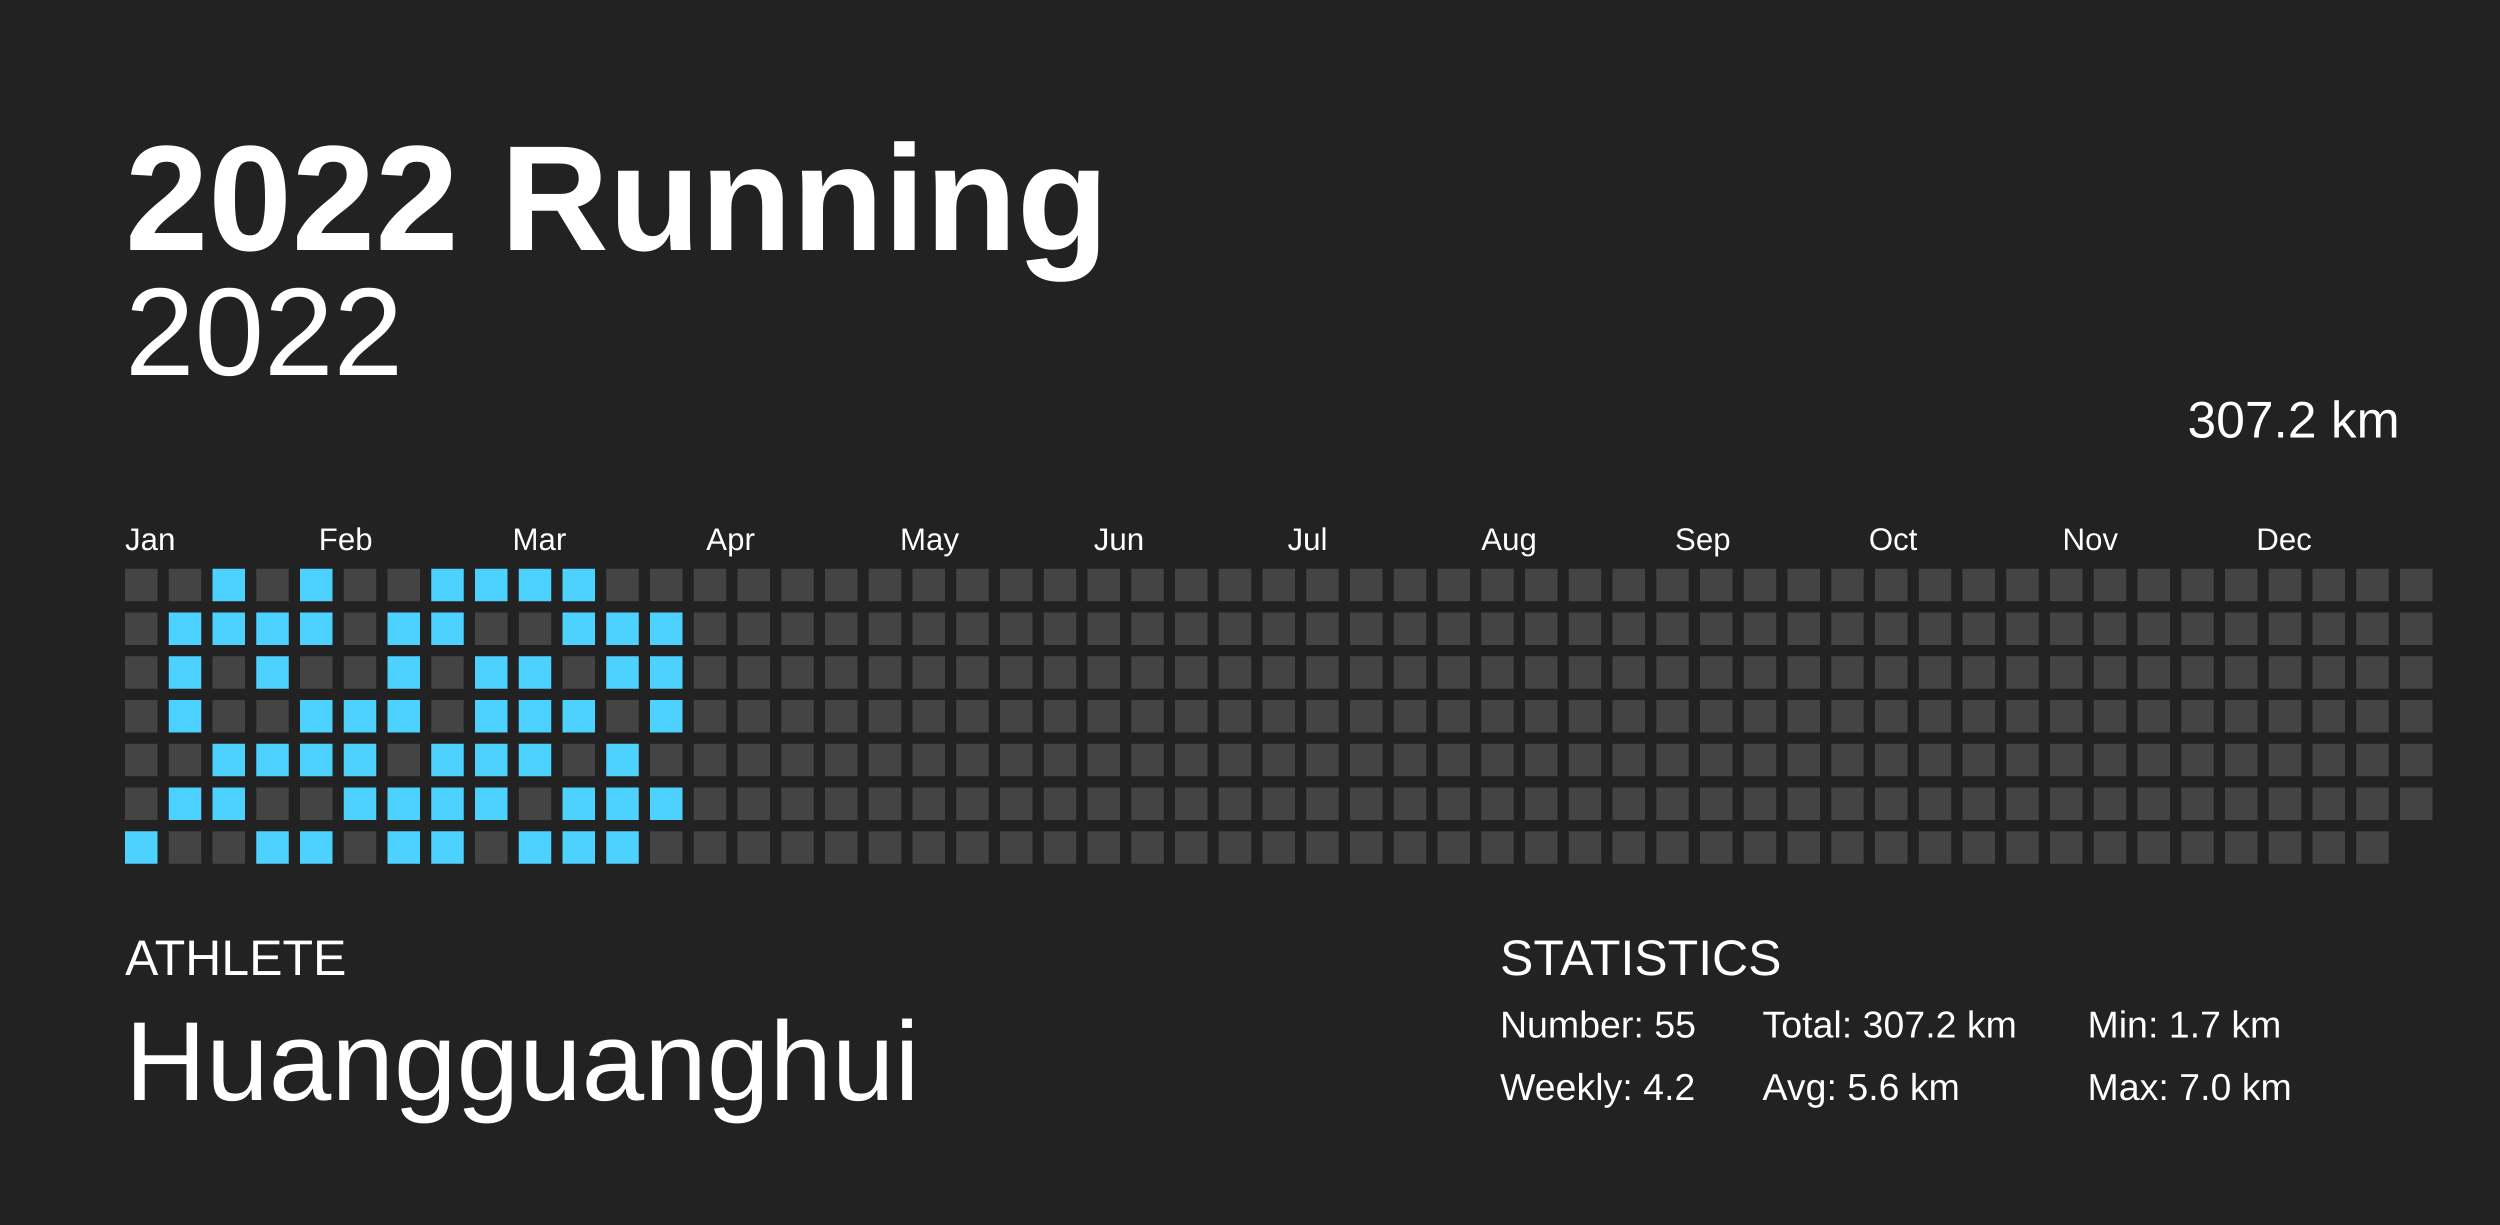
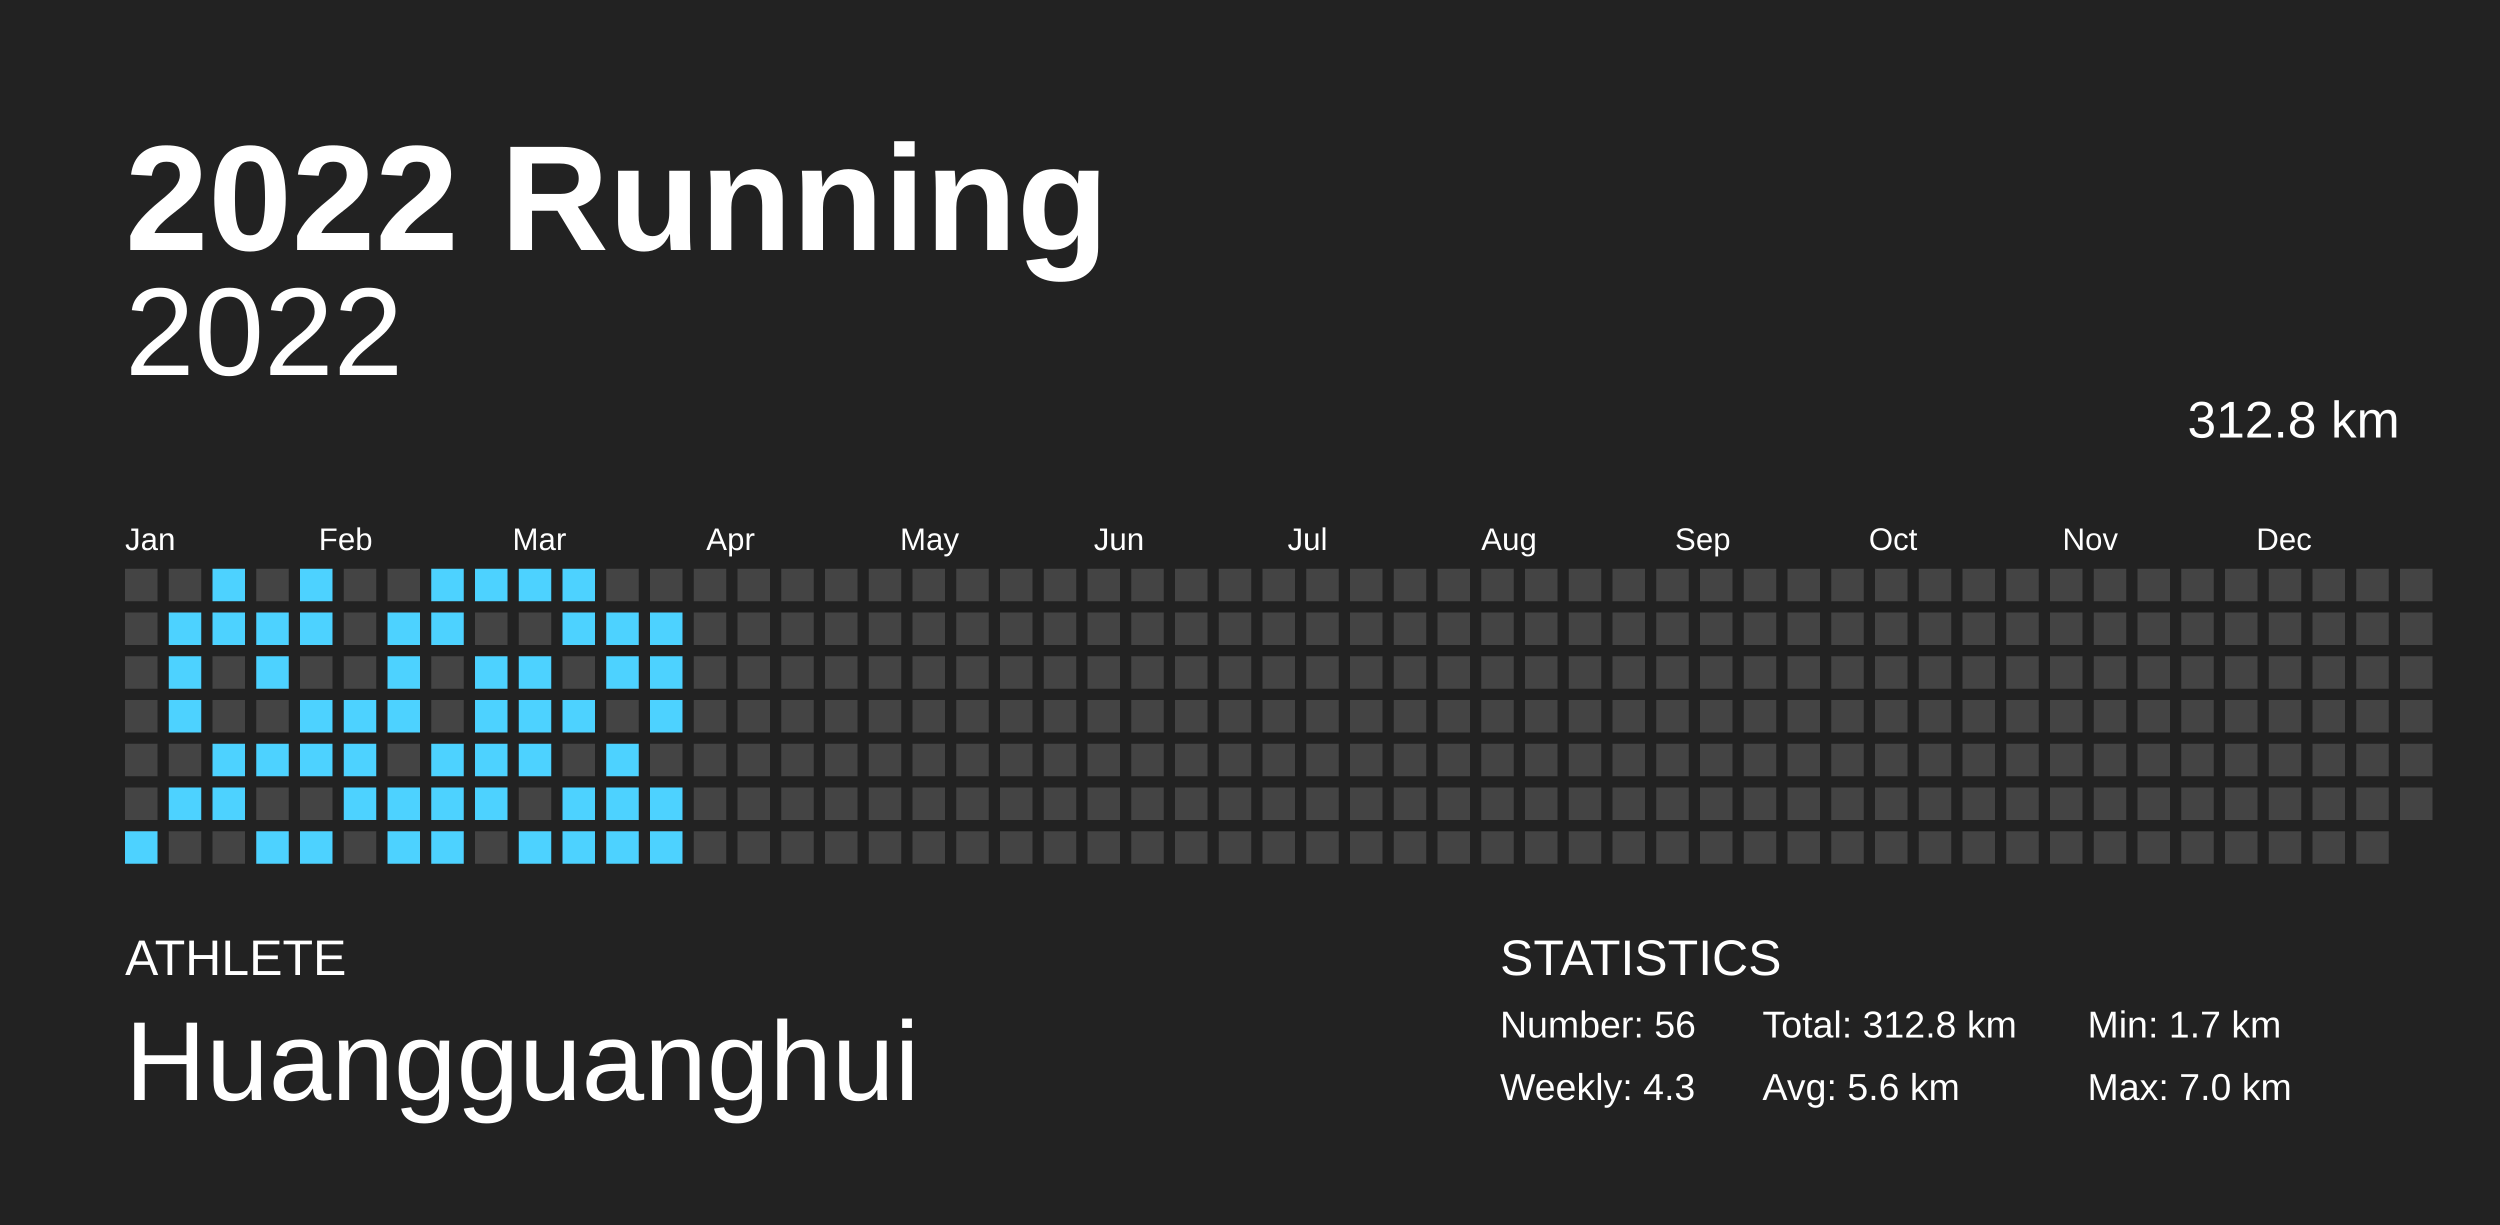
<svg xmlns="http://www.w3.org/2000/svg" baseProfile="full" height="98mm" version="1.1" viewBox="0,0,200,98" width="200mm">
  <defs />
  <rect fill="#222222" height="98" width="200" x="0" y="0" />
  <text fill="#FFFFFF" style="font-size:12px; font-family:Arial; font-weight:bold;" x="10" y="20">2022 Running</text>
  <text fill="#FFFFFF" style="font-size:4px; font-family:Arial" x="10" y="78">ATHLETE</text>
  <text fill="#FFFFFF" style="font-size:9px; font-family:Arial" x="10" y="88">Huangguanghui</text>
  <text fill="#FFFFFF" style="font-size:4px; font-family:Arial" x="120" y="78">STATISTICS</text>
-   <text fill="#FFFFFF" style="font-size:3px; font-family:Arial" x="120" y="83">Number: 55</text>
-   <text fill="#FFFFFF" style="font-size:3px; font-family:Arial" x="120" y="88">Weekly: 4.2</text>
-   <text fill="#FFFFFF" style="font-size:3px; font-family:Arial" x="141" y="83">Total: 307.2 km</text>
+   <text fill="#FFFFFF" style="font-size:3px; font-family:Arial" x="120" y="83">Number: 56</text>
+   <text fill="#FFFFFF" style="font-size:3px; font-family:Arial" x="120" y="88">Weekly: 4.3</text>
+   <text fill="#FFFFFF" style="font-size:3px; font-family:Arial" x="141" y="83">Total: 312.8 km</text>
  <text fill="#FFFFFF" style="font-size:3px; font-family:Arial" x="141" y="88">Avg: 5.6 km</text>
  <text fill="#FFFFFF" style="font-size:3px; font-family:Arial" x="167" y="83">Min: 1.7 km</text>
  <text fill="#FFFFFF" style="font-size:3px; font-family:Arial" x="167" y="88">Max: 7.0 km</text>
  <text alignment-baseline="hanging" fill="#FFFFFF" style="font-size:10.0px; font-family:Arial;" x="10" y="30">2022</text>
-   <text alignment-baseline="hanging" fill="#FFFFFF" style="font-size:4.125px; font-family:Arial;" x="175" y="35">307.2 km</text>
+   <text alignment-baseline="hanging" fill="#FFFFFF" style="font-size:4.125px; font-family:Arial;" x="175" y="35">312.8 km</text>
  <text fill="#FFFFFF" style="font-size:2.5px; font-family:Arial" x="10.0" y="44">Jan</text>
  <text fill="#FFFFFF" style="font-size:2.5px; font-family:Arial" x="25.5" y="44">Feb</text>
  <text fill="#FFFFFF" style="font-size:2.5px; font-family:Arial" x="41.0" y="44">Mar</text>
  <text fill="#FFFFFF" style="font-size:2.5px; font-family:Arial" x="56.5" y="44">Apr</text>
  <text fill="#FFFFFF" style="font-size:2.5px; font-family:Arial" x="72.0" y="44">May</text>
  <text fill="#FFFFFF" style="font-size:2.5px; font-family:Arial" x="87.5" y="44">Jun</text>
  <text fill="#FFFFFF" style="font-size:2.5px; font-family:Arial" x="103.0" y="44">Jul</text>
  <text fill="#FFFFFF" style="font-size:2.5px; font-family:Arial" x="118.5" y="44">Aug</text>
  <text fill="#FFFFFF" style="font-size:2.5px; font-family:Arial" x="134.0" y="44">Sep</text>
  <text fill="#FFFFFF" style="font-size:2.5px; font-family:Arial" x="149.5" y="44">Oct</text>
  <text fill="#FFFFFF" style="font-size:2.5px; font-family:Arial" x="165.0" y="44">Nov</text>
  <text fill="#FFFFFF" style="font-size:2.5px; font-family:Arial" x="180.5" y="44">Dec</text>
  <rect fill="#444444" height="2.6" width="2.6" x="10.0" y="45.5" />
  <rect fill="#444444" height="2.6" width="2.6" x="10.0" y="49.0" />
  <rect fill="#444444" height="2.6" width="2.6" x="10.0" y="52.5" />
  <rect fill="#444444" height="2.6" width="2.6" x="10.0" y="56.0" />
  <rect fill="#444444" height="2.6" width="2.6" x="10.0" y="59.5" />
  <rect fill="#444444" height="2.6" width="2.6" x="10.0" y="63.0" />
  <rect fill="#4dd2ff" height="2.6" width="2.6" x="10.0" y="66.5" />
  <rect fill="#444444" height="2.6" width="2.6" x="13.5" y="45.5" />
  <rect fill="#4dd2ff" height="2.6" width="2.6" x="13.5" y="49.0" />
  <rect fill="#4dd2ff" height="2.6" width="2.6" x="13.5" y="52.5" />
  <rect fill="#4dd2ff" height="2.6" width="2.6" x="13.5" y="56.0" />
  <rect fill="#444444" height="2.6" width="2.6" x="13.5" y="59.5" />
  <rect fill="#4dd2ff" height="2.6" width="2.6" x="13.5" y="63.0" />
  <rect fill="#444444" height="2.6" width="2.6" x="13.5" y="66.5" />
  <rect fill="#4dd2ff" height="2.6" width="2.6" x="17.0" y="45.5" />
  <rect fill="#4dd2ff" height="2.6" width="2.6" x="17.0" y="49.0" />
  <rect fill="#444444" height="2.6" width="2.6" x="17.0" y="52.5" />
  <rect fill="#444444" height="2.6" width="2.6" x="17.0" y="56.0" />
  <rect fill="#4dd2ff" height="2.6" width="2.6" x="17.0" y="59.5" />
  <rect fill="#4dd2ff" height="2.6" width="2.6" x="17.0" y="63.0" />
  <rect fill="#444444" height="2.6" width="2.6" x="17.0" y="66.5" />
  <rect fill="#444444" height="2.6" width="2.6" x="20.5" y="45.5" />
  <rect fill="#4dd2ff" height="2.6" width="2.6" x="20.5" y="49.0" />
  <rect fill="#4dd2ff" height="2.6" width="2.6" x="20.5" y="52.5" />
  <rect fill="#444444" height="2.6" width="2.6" x="20.5" y="56.0" />
  <rect fill="#4dd2ff" height="2.6" width="2.6" x="20.5" y="59.5" />
  <rect fill="#444444" height="2.6" width="2.6" x="20.5" y="63.0" />
  <rect fill="#4dd2ff" height="2.6" width="2.6" x="20.5" y="66.5" />
  <rect fill="#4dd2ff" height="2.6" width="2.6" x="24.0" y="45.5" />
  <rect fill="#4dd2ff" height="2.6" width="2.6" x="24.0" y="49.0" />
  <rect fill="#444444" height="2.6" width="2.6" x="24.0" y="52.5" />
  <rect fill="#4dd2ff" height="2.6" width="2.6" x="24.0" y="56.0" />
  <rect fill="#4dd2ff" height="2.6" width="2.6" x="24.0" y="59.5" />
  <rect fill="#444444" height="2.6" width="2.6" x="24.0" y="63.0" />
  <rect fill="#4dd2ff" height="2.6" width="2.6" x="24.0" y="66.5" />
  <rect fill="#444444" height="2.6" width="2.6" x="27.5" y="45.5" />
  <rect fill="#444444" height="2.6" width="2.6" x="27.5" y="49.0" />
  <rect fill="#444444" height="2.6" width="2.6" x="27.5" y="52.5" />
  <rect fill="#4dd2ff" height="2.6" width="2.6" x="27.5" y="56.0" />
  <rect fill="#4dd2ff" height="2.6" width="2.6" x="27.5" y="59.5" />
  <rect fill="#4dd2ff" height="2.6" width="2.6" x="27.5" y="63.0" />
  <rect fill="#444444" height="2.6" width="2.6" x="27.5" y="66.5" />
  <rect fill="#444444" height="2.6" width="2.6" x="31.0" y="45.5" />
  <rect fill="#4dd2ff" height="2.6" width="2.6" x="31.0" y="49.0" />
  <rect fill="#4dd2ff" height="2.6" width="2.6" x="31.0" y="52.5" />
  <rect fill="#4dd2ff" height="2.6" width="2.6" x="31.0" y="56.0" />
  <rect fill="#444444" height="2.6" width="2.6" x="31.0" y="59.5" />
  <rect fill="#4dd2ff" height="2.6" width="2.6" x="31.0" y="63.0" />
  <rect fill="#4dd2ff" height="2.6" width="2.6" x="31.0" y="66.5" />
  <rect fill="#4dd2ff" height="2.6" width="2.6" x="34.5" y="45.5" />
  <rect fill="#4dd2ff" height="2.6" width="2.6" x="34.5" y="49.0" />
  <rect fill="#444444" height="2.6" width="2.6" x="34.5" y="52.5" />
  <rect fill="#444444" height="2.6" width="2.6" x="34.5" y="56.0" />
  <rect fill="#4dd2ff" height="2.6" width="2.6" x="34.5" y="59.5" />
  <rect fill="#4dd2ff" height="2.6" width="2.6" x="34.5" y="63.0" />
  <rect fill="#4dd2ff" height="2.6" width="2.6" x="34.5" y="66.5" />
  <rect fill="#4dd2ff" height="2.6" width="2.6" x="38.0" y="45.5" />
  <rect fill="#444444" height="2.6" width="2.6" x="38.0" y="49.0" />
  <rect fill="#4dd2ff" height="2.6" width="2.6" x="38.0" y="52.5" />
  <rect fill="#4dd2ff" height="2.6" width="2.6" x="38.0" y="56.0" />
  <rect fill="#4dd2ff" height="2.6" width="2.6" x="38.0" y="59.5" />
  <rect fill="#4dd2ff" height="2.6" width="2.6" x="38.0" y="63.0" />
  <rect fill="#444444" height="2.6" width="2.6" x="38.0" y="66.5" />
  <rect fill="#4dd2ff" height="2.6" width="2.6" x="41.5" y="45.5" />
  <rect fill="#444444" height="2.6" width="2.6" x="41.5" y="49.0" />
  <rect fill="#4dd2ff" height="2.6" width="2.6" x="41.5" y="52.5" />
  <rect fill="#4dd2ff" height="2.6" width="2.6" x="41.5" y="56.0" />
  <rect fill="#4dd2ff" height="2.6" width="2.6" x="41.5" y="59.5" />
  <rect fill="#444444" height="2.6" width="2.6" x="41.5" y="63.0" />
  <rect fill="#4dd2ff" height="2.6" width="2.6" x="41.5" y="66.5" />
  <rect fill="#4dd2ff" height="2.6" width="2.6" x="45.0" y="45.5" />
  <rect fill="#4dd2ff" height="2.6" width="2.6" x="45.0" y="49.0" />
  <rect fill="#444444" height="2.6" width="2.6" x="45.0" y="52.5" />
  <rect fill="#4dd2ff" height="2.6" width="2.6" x="45.0" y="56.0" />
  <rect fill="#444444" height="2.6" width="2.6" x="45.0" y="59.5" />
  <rect fill="#4dd2ff" height="2.6" width="2.6" x="45.0" y="63.0" />
  <rect fill="#4dd2ff" height="2.6" width="2.6" x="45.0" y="66.5" />
  <rect fill="#444444" height="2.6" width="2.6" x="48.5" y="45.5" />
  <rect fill="#4dd2ff" height="2.6" width="2.6" x="48.5" y="49.0" />
  <rect fill="#4dd2ff" height="2.6" width="2.6" x="48.5" y="52.5" />
  <rect fill="#444444" height="2.6" width="2.6" x="48.5" y="56.0" />
  <rect fill="#4dd2ff" height="2.6" width="2.6" x="48.5" y="59.5" />
  <rect fill="#4dd2ff" height="2.6" width="2.6" x="48.5" y="63.0" />
  <rect fill="#4dd2ff" height="2.6" width="2.6" x="48.5" y="66.5" />
  <rect fill="#444444" height="2.6" width="2.6" x="52.0" y="45.5" />
  <rect fill="#4dd2ff" height="2.6" width="2.6" x="52.0" y="49.0" />
  <rect fill="#4dd2ff" height="2.6" width="2.6" x="52.0" y="52.5" />
  <rect fill="#4dd2ff" height="2.6" width="2.6" x="52.0" y="56.0" />
  <rect fill="#444444" height="2.6" width="2.6" x="52.0" y="59.5" />
  <rect fill="#4dd2ff" height="2.6" width="2.6" x="52.0" y="63.0" />
-   <rect fill="#444444" height="2.6" width="2.6" x="52.0" y="66.5" />
+   <rect fill="#4dd2ff" height="2.6" width="2.6" x="52.0" y="66.5" />
  <rect fill="#444444" height="2.6" width="2.6" x="55.5" y="45.5" />
  <rect fill="#444444" height="2.6" width="2.6" x="55.5" y="49.0" />
  <rect fill="#444444" height="2.6" width="2.6" x="55.5" y="52.5" />
  <rect fill="#444444" height="2.6" width="2.6" x="55.5" y="56.0" />
  <rect fill="#444444" height="2.6" width="2.6" x="55.5" y="59.5" />
  <rect fill="#444444" height="2.6" width="2.6" x="55.5" y="63.0" />
  <rect fill="#444444" height="2.6" width="2.6" x="55.5" y="66.5" />
  <rect fill="#444444" height="2.6" width="2.6" x="59.0" y="45.5" />
  <rect fill="#444444" height="2.6" width="2.6" x="59.0" y="49.0" />
  <rect fill="#444444" height="2.6" width="2.6" x="59.0" y="52.5" />
  <rect fill="#444444" height="2.6" width="2.6" x="59.0" y="56.0" />
  <rect fill="#444444" height="2.6" width="2.6" x="59.0" y="59.5" />
  <rect fill="#444444" height="2.6" width="2.6" x="59.0" y="63.0" />
  <rect fill="#444444" height="2.6" width="2.6" x="59.0" y="66.5" />
  <rect fill="#444444" height="2.6" width="2.6" x="62.5" y="45.5" />
  <rect fill="#444444" height="2.6" width="2.6" x="62.5" y="49.0" />
  <rect fill="#444444" height="2.6" width="2.6" x="62.5" y="52.5" />
  <rect fill="#444444" height="2.6" width="2.6" x="62.5" y="56.0" />
  <rect fill="#444444" height="2.6" width="2.6" x="62.5" y="59.5" />
  <rect fill="#444444" height="2.6" width="2.6" x="62.5" y="63.0" />
  <rect fill="#444444" height="2.6" width="2.6" x="62.5" y="66.5" />
  <rect fill="#444444" height="2.6" width="2.6" x="66.0" y="45.5" />
  <rect fill="#444444" height="2.6" width="2.6" x="66.0" y="49.0" />
  <rect fill="#444444" height="2.6" width="2.6" x="66.0" y="52.5" />
  <rect fill="#444444" height="2.6" width="2.6" x="66.0" y="56.0" />
  <rect fill="#444444" height="2.6" width="2.6" x="66.0" y="59.5" />
  <rect fill="#444444" height="2.6" width="2.6" x="66.0" y="63.0" />
  <rect fill="#444444" height="2.6" width="2.6" x="66.0" y="66.5" />
  <rect fill="#444444" height="2.6" width="2.6" x="69.5" y="45.5" />
  <rect fill="#444444" height="2.6" width="2.6" x="69.5" y="49.0" />
  <rect fill="#444444" height="2.6" width="2.6" x="69.5" y="52.5" />
  <rect fill="#444444" height="2.6" width="2.6" x="69.5" y="56.0" />
  <rect fill="#444444" height="2.6" width="2.6" x="69.5" y="59.5" />
  <rect fill="#444444" height="2.6" width="2.6" x="69.5" y="63.0" />
  <rect fill="#444444" height="2.6" width="2.6" x="69.5" y="66.5" />
  <rect fill="#444444" height="2.6" width="2.6" x="73.0" y="45.5" />
  <rect fill="#444444" height="2.6" width="2.6" x="73.0" y="49.0" />
  <rect fill="#444444" height="2.6" width="2.6" x="73.0" y="52.5" />
  <rect fill="#444444" height="2.6" width="2.6" x="73.0" y="56.0" />
  <rect fill="#444444" height="2.6" width="2.6" x="73.0" y="59.5" />
  <rect fill="#444444" height="2.6" width="2.6" x="73.0" y="63.0" />
  <rect fill="#444444" height="2.6" width="2.6" x="73.0" y="66.5" />
  <rect fill="#444444" height="2.6" width="2.6" x="76.5" y="45.5" />
  <rect fill="#444444" height="2.6" width="2.6" x="76.5" y="49.0" />
  <rect fill="#444444" height="2.6" width="2.6" x="76.5" y="52.5" />
  <rect fill="#444444" height="2.6" width="2.6" x="76.5" y="56.0" />
  <rect fill="#444444" height="2.6" width="2.6" x="76.5" y="59.5" />
  <rect fill="#444444" height="2.6" width="2.6" x="76.5" y="63.0" />
  <rect fill="#444444" height="2.6" width="2.6" x="76.5" y="66.5" />
  <rect fill="#444444" height="2.6" width="2.6" x="80.0" y="45.5" />
  <rect fill="#444444" height="2.6" width="2.6" x="80.0" y="49.0" />
  <rect fill="#444444" height="2.6" width="2.6" x="80.0" y="52.5" />
  <rect fill="#444444" height="2.6" width="2.6" x="80.0" y="56.0" />
  <rect fill="#444444" height="2.6" width="2.6" x="80.0" y="59.5" />
  <rect fill="#444444" height="2.6" width="2.6" x="80.0" y="63.0" />
  <rect fill="#444444" height="2.6" width="2.6" x="80.0" y="66.5" />
  <rect fill="#444444" height="2.6" width="2.6" x="83.5" y="45.5" />
  <rect fill="#444444" height="2.6" width="2.6" x="83.5" y="49.0" />
  <rect fill="#444444" height="2.6" width="2.6" x="83.5" y="52.5" />
  <rect fill="#444444" height="2.6" width="2.6" x="83.5" y="56.0" />
  <rect fill="#444444" height="2.6" width="2.6" x="83.5" y="59.5" />
  <rect fill="#444444" height="2.6" width="2.6" x="83.5" y="63.0" />
  <rect fill="#444444" height="2.6" width="2.6" x="83.5" y="66.5" />
  <rect fill="#444444" height="2.6" width="2.6" x="87.0" y="45.5" />
  <rect fill="#444444" height="2.6" width="2.6" x="87.0" y="49.0" />
  <rect fill="#444444" height="2.6" width="2.6" x="87.0" y="52.5" />
  <rect fill="#444444" height="2.6" width="2.6" x="87.0" y="56.0" />
  <rect fill="#444444" height="2.6" width="2.6" x="87.0" y="59.5" />
  <rect fill="#444444" height="2.6" width="2.6" x="87.0" y="63.0" />
  <rect fill="#444444" height="2.6" width="2.6" x="87.0" y="66.5" />
  <rect fill="#444444" height="2.6" width="2.6" x="90.5" y="45.5" />
  <rect fill="#444444" height="2.6" width="2.6" x="90.5" y="49.0" />
  <rect fill="#444444" height="2.6" width="2.6" x="90.5" y="52.5" />
  <rect fill="#444444" height="2.6" width="2.6" x="90.5" y="56.0" />
  <rect fill="#444444" height="2.6" width="2.6" x="90.5" y="59.5" />
  <rect fill="#444444" height="2.6" width="2.6" x="90.5" y="63.0" />
  <rect fill="#444444" height="2.6" width="2.6" x="90.5" y="66.5" />
  <rect fill="#444444" height="2.6" width="2.6" x="94.0" y="45.5" />
  <rect fill="#444444" height="2.6" width="2.6" x="94.0" y="49.0" />
  <rect fill="#444444" height="2.6" width="2.6" x="94.0" y="52.5" />
  <rect fill="#444444" height="2.6" width="2.6" x="94.0" y="56.0" />
  <rect fill="#444444" height="2.6" width="2.6" x="94.0" y="59.5" />
  <rect fill="#444444" height="2.6" width="2.6" x="94.0" y="63.0" />
  <rect fill="#444444" height="2.6" width="2.6" x="94.0" y="66.5" />
  <rect fill="#444444" height="2.6" width="2.6" x="97.5" y="45.5" />
  <rect fill="#444444" height="2.6" width="2.6" x="97.5" y="49.0" />
  <rect fill="#444444" height="2.6" width="2.6" x="97.5" y="52.5" />
  <rect fill="#444444" height="2.6" width="2.6" x="97.5" y="56.0" />
  <rect fill="#444444" height="2.6" width="2.6" x="97.5" y="59.5" />
  <rect fill="#444444" height="2.6" width="2.6" x="97.5" y="63.0" />
  <rect fill="#444444" height="2.6" width="2.6" x="97.5" y="66.5" />
  <rect fill="#444444" height="2.6" width="2.6" x="101.0" y="45.5" />
  <rect fill="#444444" height="2.6" width="2.6" x="101.0" y="49.0" />
  <rect fill="#444444" height="2.6" width="2.6" x="101.0" y="52.5" />
  <rect fill="#444444" height="2.6" width="2.6" x="101.0" y="56.0" />
  <rect fill="#444444" height="2.6" width="2.6" x="101.0" y="59.5" />
  <rect fill="#444444" height="2.6" width="2.6" x="101.0" y="63.0" />
  <rect fill="#444444" height="2.6" width="2.6" x="101.0" y="66.5" />
  <rect fill="#444444" height="2.6" width="2.6" x="104.5" y="45.5" />
  <rect fill="#444444" height="2.6" width="2.6" x="104.5" y="49.0" />
  <rect fill="#444444" height="2.6" width="2.6" x="104.5" y="52.5" />
  <rect fill="#444444" height="2.6" width="2.6" x="104.5" y="56.0" />
  <rect fill="#444444" height="2.6" width="2.6" x="104.5" y="59.5" />
  <rect fill="#444444" height="2.6" width="2.6" x="104.5" y="63.0" />
  <rect fill="#444444" height="2.6" width="2.6" x="104.5" y="66.5" />
  <rect fill="#444444" height="2.6" width="2.6" x="108.0" y="45.5" />
  <rect fill="#444444" height="2.6" width="2.6" x="108.0" y="49.0" />
  <rect fill="#444444" height="2.6" width="2.6" x="108.0" y="52.5" />
  <rect fill="#444444" height="2.6" width="2.6" x="108.0" y="56.0" />
  <rect fill="#444444" height="2.6" width="2.6" x="108.0" y="59.5" />
  <rect fill="#444444" height="2.6" width="2.6" x="108.0" y="63.0" />
  <rect fill="#444444" height="2.6" width="2.6" x="108.0" y="66.5" />
  <rect fill="#444444" height="2.6" width="2.6" x="111.5" y="45.5" />
  <rect fill="#444444" height="2.6" width="2.6" x="111.5" y="49.0" />
  <rect fill="#444444" height="2.6" width="2.6" x="111.5" y="52.5" />
  <rect fill="#444444" height="2.6" width="2.6" x="111.5" y="56.0" />
  <rect fill="#444444" height="2.6" width="2.6" x="111.5" y="59.5" />
  <rect fill="#444444" height="2.6" width="2.6" x="111.5" y="63.0" />
  <rect fill="#444444" height="2.6" width="2.6" x="111.5" y="66.5" />
  <rect fill="#444444" height="2.6" width="2.6" x="115.0" y="45.5" />
  <rect fill="#444444" height="2.6" width="2.6" x="115.0" y="49.0" />
  <rect fill="#444444" height="2.6" width="2.6" x="115.0" y="52.5" />
  <rect fill="#444444" height="2.6" width="2.6" x="115.0" y="56.0" />
  <rect fill="#444444" height="2.6" width="2.6" x="115.0" y="59.5" />
  <rect fill="#444444" height="2.6" width="2.6" x="115.0" y="63.0" />
  <rect fill="#444444" height="2.6" width="2.6" x="115.0" y="66.5" />
  <rect fill="#444444" height="2.6" width="2.6" x="118.5" y="45.5" />
  <rect fill="#444444" height="2.6" width="2.6" x="118.5" y="49.0" />
  <rect fill="#444444" height="2.6" width="2.6" x="118.5" y="52.5" />
  <rect fill="#444444" height="2.6" width="2.6" x="118.5" y="56.0" />
  <rect fill="#444444" height="2.6" width="2.6" x="118.5" y="59.5" />
  <rect fill="#444444" height="2.6" width="2.6" x="118.5" y="63.0" />
  <rect fill="#444444" height="2.6" width="2.6" x="118.5" y="66.5" />
  <rect fill="#444444" height="2.6" width="2.6" x="122.0" y="45.5" />
  <rect fill="#444444" height="2.6" width="2.6" x="122.0" y="49.0" />
  <rect fill="#444444" height="2.6" width="2.6" x="122.0" y="52.5" />
  <rect fill="#444444" height="2.6" width="2.6" x="122.0" y="56.0" />
  <rect fill="#444444" height="2.6" width="2.6" x="122.0" y="59.5" />
  <rect fill="#444444" height="2.6" width="2.6" x="122.0" y="63.0" />
  <rect fill="#444444" height="2.6" width="2.6" x="122.0" y="66.5" />
  <rect fill="#444444" height="2.6" width="2.6" x="125.5" y="45.5" />
  <rect fill="#444444" height="2.6" width="2.6" x="125.5" y="49.0" />
  <rect fill="#444444" height="2.6" width="2.6" x="125.5" y="52.5" />
  <rect fill="#444444" height="2.6" width="2.6" x="125.5" y="56.0" />
  <rect fill="#444444" height="2.6" width="2.6" x="125.5" y="59.5" />
  <rect fill="#444444" height="2.6" width="2.6" x="125.5" y="63.0" />
  <rect fill="#444444" height="2.6" width="2.6" x="125.5" y="66.5" />
  <rect fill="#444444" height="2.6" width="2.6" x="129.0" y="45.5" />
  <rect fill="#444444" height="2.6" width="2.6" x="129.0" y="49.0" />
  <rect fill="#444444" height="2.6" width="2.6" x="129.0" y="52.5" />
  <rect fill="#444444" height="2.6" width="2.6" x="129.0" y="56.0" />
  <rect fill="#444444" height="2.6" width="2.6" x="129.0" y="59.5" />
  <rect fill="#444444" height="2.6" width="2.6" x="129.0" y="63.0" />
  <rect fill="#444444" height="2.6" width="2.6" x="129.0" y="66.5" />
  <rect fill="#444444" height="2.6" width="2.6" x="132.5" y="45.5" />
  <rect fill="#444444" height="2.6" width="2.6" x="132.5" y="49.0" />
  <rect fill="#444444" height="2.6" width="2.6" x="132.5" y="52.5" />
  <rect fill="#444444" height="2.6" width="2.6" x="132.5" y="56.0" />
  <rect fill="#444444" height="2.6" width="2.6" x="132.5" y="59.5" />
  <rect fill="#444444" height="2.6" width="2.6" x="132.5" y="63.0" />
  <rect fill="#444444" height="2.6" width="2.6" x="132.5" y="66.5" />
  <rect fill="#444444" height="2.6" width="2.6" x="136.0" y="45.5" />
  <rect fill="#444444" height="2.6" width="2.6" x="136.0" y="49.0" />
  <rect fill="#444444" height="2.6" width="2.6" x="136.0" y="52.5" />
  <rect fill="#444444" height="2.6" width="2.6" x="136.0" y="56.0" />
  <rect fill="#444444" height="2.6" width="2.6" x="136.0" y="59.5" />
  <rect fill="#444444" height="2.6" width="2.6" x="136.0" y="63.0" />
  <rect fill="#444444" height="2.6" width="2.6" x="136.0" y="66.5" />
  <rect fill="#444444" height="2.6" width="2.6" x="139.5" y="45.5" />
  <rect fill="#444444" height="2.6" width="2.6" x="139.5" y="49.0" />
  <rect fill="#444444" height="2.6" width="2.6" x="139.5" y="52.5" />
  <rect fill="#444444" height="2.6" width="2.6" x="139.5" y="56.0" />
  <rect fill="#444444" height="2.6" width="2.6" x="139.5" y="59.5" />
  <rect fill="#444444" height="2.6" width="2.6" x="139.5" y="63.0" />
  <rect fill="#444444" height="2.6" width="2.6" x="139.5" y="66.5" />
  <rect fill="#444444" height="2.6" width="2.6" x="143.0" y="45.5" />
  <rect fill="#444444" height="2.6" width="2.6" x="143.0" y="49.0" />
  <rect fill="#444444" height="2.6" width="2.6" x="143.0" y="52.5" />
  <rect fill="#444444" height="2.6" width="2.6" x="143.0" y="56.0" />
  <rect fill="#444444" height="2.6" width="2.6" x="143.0" y="59.5" />
  <rect fill="#444444" height="2.6" width="2.6" x="143.0" y="63.0" />
  <rect fill="#444444" height="2.6" width="2.6" x="143.0" y="66.5" />
  <rect fill="#444444" height="2.6" width="2.6" x="146.5" y="45.5" />
  <rect fill="#444444" height="2.6" width="2.6" x="146.5" y="49.0" />
  <rect fill="#444444" height="2.6" width="2.6" x="146.5" y="52.5" />
  <rect fill="#444444" height="2.6" width="2.6" x="146.5" y="56.0" />
  <rect fill="#444444" height="2.6" width="2.6" x="146.5" y="59.5" />
  <rect fill="#444444" height="2.6" width="2.6" x="146.5" y="63.0" />
  <rect fill="#444444" height="2.6" width="2.6" x="146.5" y="66.5" />
  <rect fill="#444444" height="2.6" width="2.6" x="150.0" y="45.5" />
  <rect fill="#444444" height="2.6" width="2.6" x="150.0" y="49.0" />
  <rect fill="#444444" height="2.6" width="2.6" x="150.0" y="52.5" />
  <rect fill="#444444" height="2.6" width="2.6" x="150.0" y="56.0" />
  <rect fill="#444444" height="2.6" width="2.6" x="150.0" y="59.5" />
  <rect fill="#444444" height="2.6" width="2.6" x="150.0" y="63.0" />
  <rect fill="#444444" height="2.6" width="2.6" x="150.0" y="66.5" />
  <rect fill="#444444" height="2.6" width="2.6" x="153.5" y="45.5" />
  <rect fill="#444444" height="2.6" width="2.6" x="153.5" y="49.0" />
  <rect fill="#444444" height="2.6" width="2.6" x="153.5" y="52.5" />
  <rect fill="#444444" height="2.6" width="2.6" x="153.5" y="56.0" />
  <rect fill="#444444" height="2.6" width="2.6" x="153.5" y="59.5" />
  <rect fill="#444444" height="2.6" width="2.6" x="153.5" y="63.0" />
  <rect fill="#444444" height="2.6" width="2.6" x="153.5" y="66.5" />
  <rect fill="#444444" height="2.6" width="2.6" x="157.0" y="45.5" />
  <rect fill="#444444" height="2.6" width="2.6" x="157.0" y="49.0" />
  <rect fill="#444444" height="2.6" width="2.6" x="157.0" y="52.5" />
  <rect fill="#444444" height="2.6" width="2.6" x="157.0" y="56.0" />
  <rect fill="#444444" height="2.6" width="2.6" x="157.0" y="59.5" />
  <rect fill="#444444" height="2.6" width="2.6" x="157.0" y="63.0" />
  <rect fill="#444444" height="2.6" width="2.6" x="157.0" y="66.5" />
  <rect fill="#444444" height="2.6" width="2.6" x="160.5" y="45.5" />
  <rect fill="#444444" height="2.6" width="2.6" x="160.5" y="49.0" />
  <rect fill="#444444" height="2.6" width="2.6" x="160.5" y="52.5" />
  <rect fill="#444444" height="2.6" width="2.6" x="160.5" y="56.0" />
  <rect fill="#444444" height="2.6" width="2.6" x="160.5" y="59.5" />
  <rect fill="#444444" height="2.6" width="2.6" x="160.5" y="63.0" />
  <rect fill="#444444" height="2.6" width="2.6" x="160.5" y="66.5" />
  <rect fill="#444444" height="2.6" width="2.6" x="164.0" y="45.5" />
  <rect fill="#444444" height="2.6" width="2.6" x="164.0" y="49.0" />
  <rect fill="#444444" height="2.6" width="2.6" x="164.0" y="52.5" />
  <rect fill="#444444" height="2.6" width="2.6" x="164.0" y="56.0" />
  <rect fill="#444444" height="2.6" width="2.6" x="164.0" y="59.5" />
  <rect fill="#444444" height="2.6" width="2.6" x="164.0" y="63.0" />
  <rect fill="#444444" height="2.6" width="2.6" x="164.0" y="66.5" />
  <rect fill="#444444" height="2.6" width="2.6" x="167.5" y="45.5" />
  <rect fill="#444444" height="2.6" width="2.6" x="167.5" y="49.0" />
  <rect fill="#444444" height="2.6" width="2.6" x="167.5" y="52.5" />
  <rect fill="#444444" height="2.6" width="2.6" x="167.5" y="56.0" />
  <rect fill="#444444" height="2.6" width="2.6" x="167.5" y="59.5" />
  <rect fill="#444444" height="2.6" width="2.6" x="167.5" y="63.0" />
  <rect fill="#444444" height="2.6" width="2.6" x="167.5" y="66.5" />
  <rect fill="#444444" height="2.6" width="2.6" x="171.0" y="45.5" />
  <rect fill="#444444" height="2.6" width="2.6" x="171.0" y="49.0" />
  <rect fill="#444444" height="2.6" width="2.6" x="171.0" y="52.5" />
  <rect fill="#444444" height="2.6" width="2.6" x="171.0" y="56.0" />
  <rect fill="#444444" height="2.6" width="2.6" x="171.0" y="59.5" />
  <rect fill="#444444" height="2.6" width="2.6" x="171.0" y="63.0" />
  <rect fill="#444444" height="2.6" width="2.6" x="171.0" y="66.5" />
  <rect fill="#444444" height="2.6" width="2.6" x="174.5" y="45.5" />
  <rect fill="#444444" height="2.6" width="2.6" x="174.5" y="49.0" />
  <rect fill="#444444" height="2.6" width="2.6" x="174.5" y="52.5" />
  <rect fill="#444444" height="2.6" width="2.6" x="174.5" y="56.0" />
  <rect fill="#444444" height="2.6" width="2.6" x="174.5" y="59.5" />
  <rect fill="#444444" height="2.6" width="2.6" x="174.5" y="63.0" />
  <rect fill="#444444" height="2.6" width="2.6" x="174.5" y="66.5" />
  <rect fill="#444444" height="2.6" width="2.6" x="178.0" y="45.5" />
  <rect fill="#444444" height="2.6" width="2.6" x="178.0" y="49.0" />
  <rect fill="#444444" height="2.6" width="2.6" x="178.0" y="52.5" />
  <rect fill="#444444" height="2.6" width="2.6" x="178.0" y="56.0" />
  <rect fill="#444444" height="2.6" width="2.6" x="178.0" y="59.5" />
  <rect fill="#444444" height="2.6" width="2.6" x="178.0" y="63.0" />
  <rect fill="#444444" height="2.6" width="2.6" x="178.0" y="66.5" />
  <rect fill="#444444" height="2.6" width="2.6" x="181.5" y="45.5" />
  <rect fill="#444444" height="2.6" width="2.6" x="181.5" y="49.0" />
  <rect fill="#444444" height="2.6" width="2.6" x="181.5" y="52.5" />
  <rect fill="#444444" height="2.6" width="2.6" x="181.5" y="56.0" />
  <rect fill="#444444" height="2.6" width="2.6" x="181.5" y="59.5" />
  <rect fill="#444444" height="2.6" width="2.6" x="181.5" y="63.0" />
  <rect fill="#444444" height="2.6" width="2.6" x="181.5" y="66.5" />
  <rect fill="#444444" height="2.6" width="2.6" x="185.0" y="45.5" />
  <rect fill="#444444" height="2.6" width="2.6" x="185.0" y="49.0" />
  <rect fill="#444444" height="2.6" width="2.6" x="185.0" y="52.5" />
  <rect fill="#444444" height="2.6" width="2.6" x="185.0" y="56.0" />
  <rect fill="#444444" height="2.6" width="2.6" x="185.0" y="59.5" />
  <rect fill="#444444" height="2.6" width="2.6" x="185.0" y="63.0" />
  <rect fill="#444444" height="2.6" width="2.6" x="185.0" y="66.5" />
  <rect fill="#444444" height="2.6" width="2.6" x="188.5" y="45.5" />
  <rect fill="#444444" height="2.6" width="2.6" x="188.5" y="49.0" />
  <rect fill="#444444" height="2.6" width="2.6" x="188.5" y="52.5" />
  <rect fill="#444444" height="2.6" width="2.6" x="188.5" y="56.0" />
  <rect fill="#444444" height="2.6" width="2.6" x="188.5" y="59.5" />
  <rect fill="#444444" height="2.6" width="2.6" x="188.5" y="63.0" />
  <rect fill="#444444" height="2.6" width="2.6" x="188.5" y="66.5" />
  <rect fill="#444444" height="2.6" width="2.6" x="192.0" y="45.5" />
  <rect fill="#444444" height="2.6" width="2.6" x="192.0" y="49.0" />
  <rect fill="#444444" height="2.6" width="2.6" x="192.0" y="52.5" />
  <rect fill="#444444" height="2.6" width="2.6" x="192.0" y="56.0" />
  <rect fill="#444444" height="2.6" width="2.6" x="192.0" y="59.5" />
  <rect fill="#444444" height="2.6" width="2.6" x="192.0" y="63.0" />
</svg>
